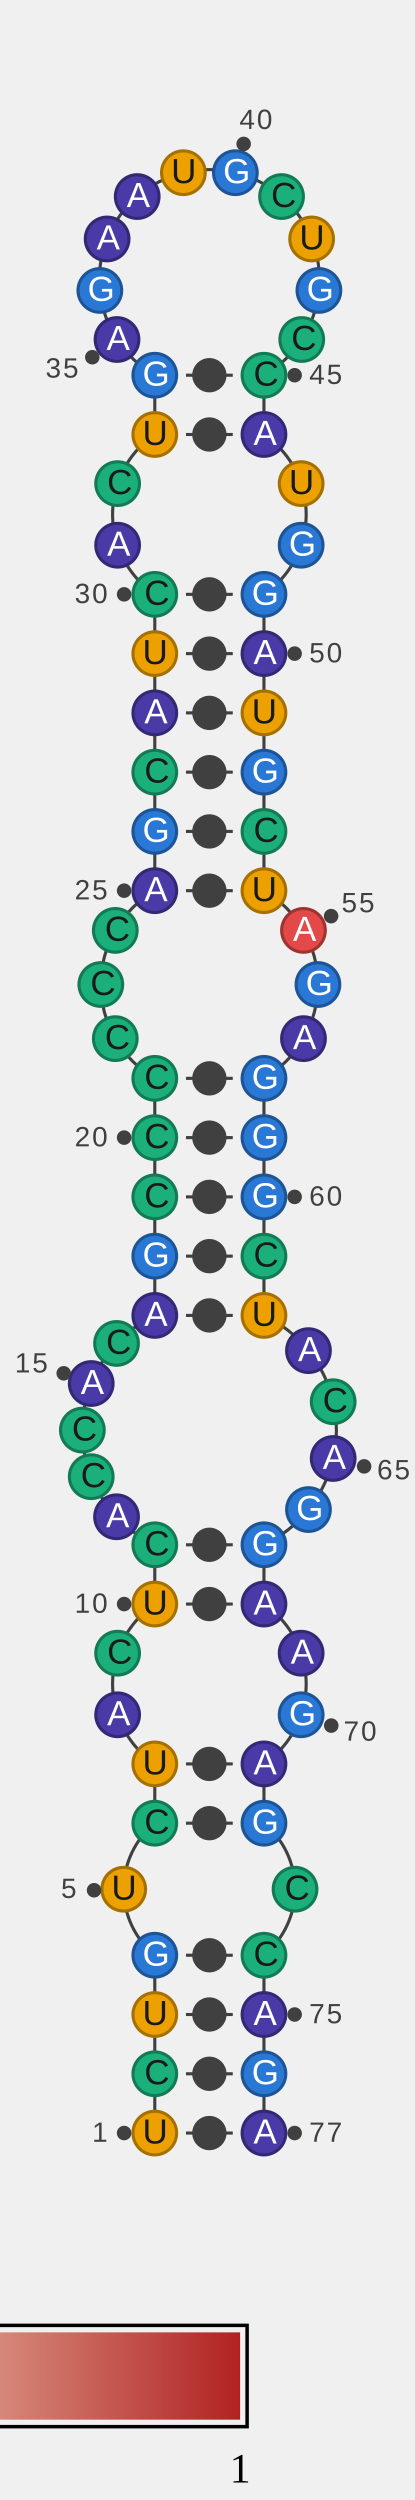
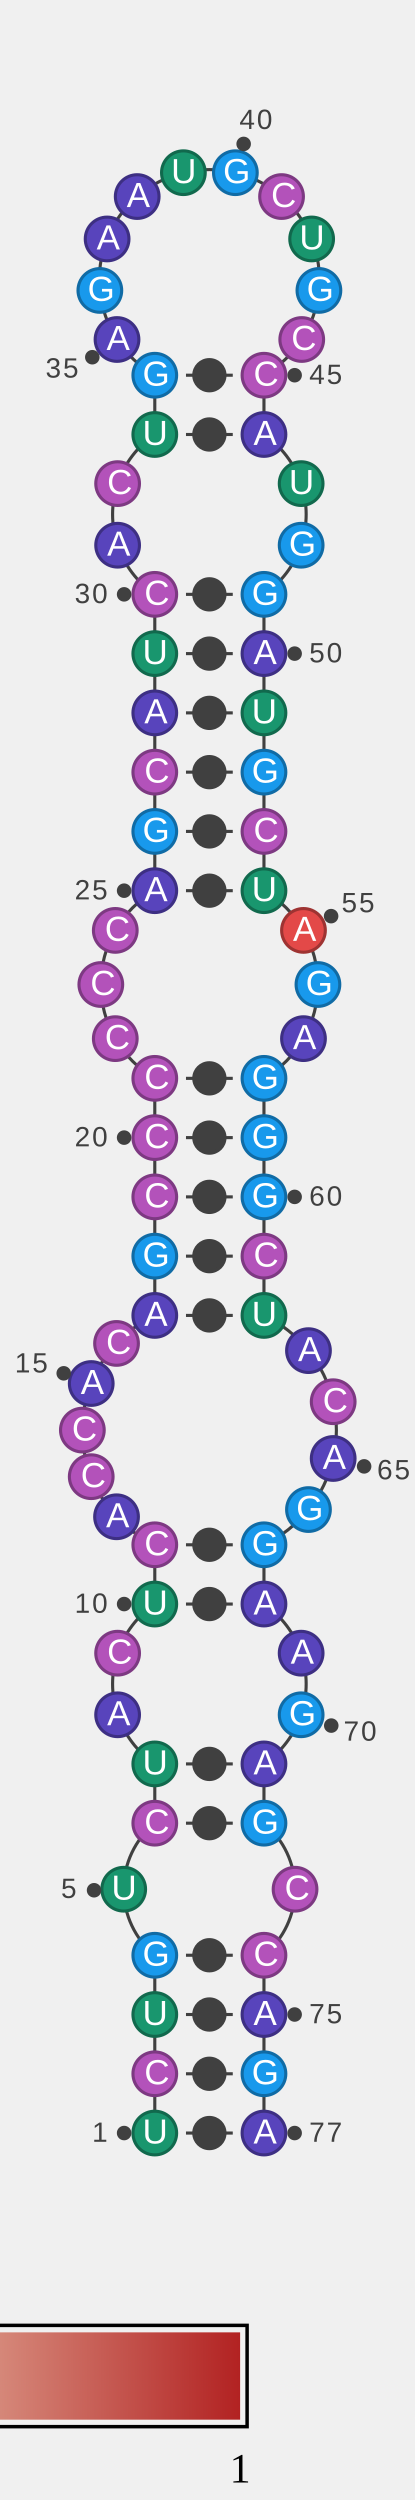
<svg xmlns="http://www.w3.org/2000/svg" width="118.752" height="715.822" viewBox="0 0 118.752 715.822">
  <path d="M 44.321 559.843 A 24.531 24.531 180 0 1 35.42 540.936" stroke="#404040" stroke-width="0.893" fill="none" />
  <path d="M 35.42 540.936 A 24.531 24.531 129.582 0 1 44.321 522.03" stroke="#404040" stroke-width="0.893" fill="none" />
  <path d="M 75.581 522.03 A 24.531 24.531 50.418 0 1 84.482 540.936" stroke="#404040" stroke-width="0.893" fill="none" />
  <path d="M 84.482 540.936 A 24.531 24.531 309.582 0 1 75.581 559.843" stroke="#404040" stroke-width="0.893" fill="none" />
  <g>
-     <circle cx="35.42" cy="540.936" r="6.252" stroke="#a57000" stroke-width="0.893" fill="#eda100" />
-     <text x="31.92" y="543.936" style="fill:#1a1a1a;font-family:Arial;font-size:10;">U</text>
+     <circle cx="35.42" cy="540.936" r="6.252" stroke="#11694d" stroke-width="0.893" fill="#19966e" />
+     <text x="31.92" y="543.936" style="fill:#ffffff;font-family:Arial;font-size:10;">U</text>
  </g>
  <g>
    <text x="17.469" y="543.436" style="fill:#404040;font-family:Arial;font-size:8;">5</text>
  </g>
  <g>
    <circle cx="26.935" cy="541.234" r="2.084" stroke-width="0.0" fill="#404040" />
  </g>
  <g>
-     <circle cx="84.482" cy="540.936" r="6.252" stroke="#127a55" stroke-width="0.893" fill="#1baf7a" />
-     <text x="81.482" y="543.936" style="fill:#1a1a1a;font-family:Arial;font-size:10;">C</text>
+     <circle cx="84.482" cy="540.936" r="6.252" stroke="#7d3982" stroke-width="0.893" fill="#b352ba" />
+     <text x="81.482" y="543.936" style="fill:#ffffff;font-family:Arial;font-size:10;">C</text>
  </g>
  <path d="M 44.321 505.06 A 27.715 27.715 198.556 0 1 33.677 490.993" stroke="#404040" stroke-width="0.893" fill="none" />
  <path d="M 33.677 490.993 A 27.715 27.715 161.444 0 1 33.677 473.354" stroke="#404040" stroke-width="0.893" fill="none" />
  <path d="M 33.677 473.354 A 27.715 27.715 161.444 0 1 44.321 459.287" stroke="#404040" stroke-width="0.893" fill="none" />
  <path d="M 75.581 459.287 A 27.715 27.715 55.669 0 1 86.225 473.354" stroke="#404040" stroke-width="0.893" fill="none" />
  <path d="M 86.225 473.354 A 27.715 27.715 18.556 0 1 86.225 490.993" stroke="#404040" stroke-width="0.893" fill="none" />
  <path d="M 86.225 490.993 A 27.715 27.715 304.331 0 1 75.581 505.06" stroke="#404040" stroke-width="0.893" fill="none" />
  <g>
-     <circle cx="33.677" cy="490.993" r="6.252" stroke="#332874" stroke-width="0.893" fill="#4a3aa7" />
+     <circle cx="33.677" cy="490.993" r="6.252" stroke="#3d2f83" stroke-width="0.893" fill="#5844bc" />
    <text x="30.677" y="493.993" style="fill:#ffffff;font-family:Arial;font-size:10;">A</text>
  </g>
  <g>
-     <circle cx="33.677" cy="473.354" r="6.252" stroke="#127a55" stroke-width="0.893" fill="#1baf7a" />
-     <text x="30.677" y="476.354" style="fill:#1a1a1a;font-family:Arial;font-size:10;">C</text>
-   </g>
-   <g>
-     <circle cx="86.225" cy="473.354" r="6.252" stroke="#332874" stroke-width="0.893" fill="#4a3aa7" />
+     <circle cx="33.677" cy="473.354" r="6.252" stroke="#7d3982" stroke-width="0.893" fill="#b352ba" />
+     <text x="30.677" y="476.354" style="fill:#ffffff;font-family:Arial;font-size:10;">C</text>
+   </g>
+   <g>
+     <circle cx="86.225" cy="473.354" r="6.252" stroke="#3d2f83" stroke-width="0.893" fill="#5844bc" />
    <text x="83.225" y="476.354" style="fill:#ffffff;font-family:Arial;font-size:10;">A</text>
  </g>
  <g>
-     <circle cx="86.225" cy="490.993" r="6.252" stroke="#1d5495" stroke-width="0.893" fill="#2a78d6" />
+     <circle cx="86.225" cy="490.993" r="6.252" stroke="#106ba5" stroke-width="0.893" fill="#1899ec" />
    <text x="82.725" y="493.993" style="fill:#ffffff;font-family:Arial;font-size:10;">G</text>
  </g>
  <g>
    <text x="98.372" y="498.411" style="fill:#404040;font-family:Arial;font-size:8;">7</text>
  </g>
  <g>
    <text x="103.372" y="498.411" style="fill:#404040;font-family:Arial;font-size:8;">0</text>
  </g>
  <g>
    <circle cx="94.849" cy="494.086" r="2.084" stroke-width="0.0" fill="#404040" />
  </g>
  <path d="M 44.321 442.317 A 36.367 36.367 223.03 0 1 33.367 434.297" stroke="#404040" stroke-width="0.893" fill="none" />
  <path d="M 33.367 434.297 A 36.367 36.367 201.515 0 1 26.118 422.818" stroke="#404040" stroke-width="0.893" fill="none" />
  <path d="M 26.118 422.818 A 36.367 36.367 180 0 1 23.584 409.48" stroke="#404040" stroke-width="0.893" fill="none" />
  <path d="M 23.584 409.48 A 36.367 36.367 158.485 0 1 26.118 396.142" stroke="#404040" stroke-width="0.893" fill="none" />
  <path d="M 26.118 396.142 A 36.367 36.367 158.485 0 1 33.367 384.664" stroke="#404040" stroke-width="0.893" fill="none" />
  <path d="M 33.367 384.664 A 36.367 36.367 136.97 0 1 44.321 376.643" stroke="#404040" stroke-width="0.893" fill="none" />
  <path d="M 75.581 376.643 A 36.367 36.367 64.546 0 1 88.322 386.728" stroke="#404040" stroke-width="0.893" fill="none" />
  <path d="M 88.322 386.728 A 36.367 36.367 38.727 0 1 95.399 401.355" stroke="#404040" stroke-width="0.893" fill="none" />
  <path d="M 95.399 401.355 A 36.367 36.367 12.909 0 1 95.399 417.605" stroke="#404040" stroke-width="0.893" fill="none" />
  <path d="M 95.399 417.605 A 36.367 36.367 321.273 0 1 88.322 432.232" stroke="#404040" stroke-width="0.893" fill="none" />
  <path d="M 88.322 432.232 A 36.367 36.367 295.454 0 1 75.581 442.317" stroke="#404040" stroke-width="0.893" fill="none" />
  <g>
-     <circle cx="33.367" cy="434.297" r="6.252" stroke="#332874" stroke-width="0.893" fill="#4a3aa7" />
+     <circle cx="33.367" cy="434.297" r="6.252" stroke="#3d2f83" stroke-width="0.893" fill="#5844bc" />
    <text x="30.367" y="437.297" style="fill:#ffffff;font-family:Arial;font-size:10;">A</text>
  </g>
  <g>
-     <circle cx="26.118" cy="422.818" r="6.252" stroke="#127a55" stroke-width="0.893" fill="#1baf7a" />
-     <text x="23.118" y="425.818" style="fill:#1a1a1a;font-family:Arial;font-size:10;">C</text>
-   </g>
-   <g>
-     <circle cx="23.584" cy="409.48" r="6.252" stroke="#127a55" stroke-width="0.893" fill="#1baf7a" />
-     <text x="20.584" y="412.48" style="fill:#1a1a1a;font-family:Arial;font-size:10;">C</text>
-   </g>
-   <g>
-     <circle cx="26.118" cy="396.142" r="6.252" stroke="#332874" stroke-width="0.893" fill="#4a3aa7" />
+     <circle cx="26.118" cy="422.818" r="6.252" stroke="#7d3982" stroke-width="0.893" fill="#b352ba" />
+     <text x="23.118" y="425.818" style="fill:#ffffff;font-family:Arial;font-size:10;">C</text>
+   </g>
+   <g>
+     <circle cx="23.584" cy="409.48" r="6.252" stroke="#7d3982" stroke-width="0.893" fill="#b352ba" />
+     <text x="20.584" y="412.48" style="fill:#ffffff;font-family:Arial;font-size:10;">C</text>
+   </g>
+   <g>
+     <circle cx="26.118" cy="396.142" r="6.252" stroke="#3d2f83" stroke-width="0.893" fill="#5844bc" />
    <text x="23.118" y="399.142" style="fill:#ffffff;font-family:Arial;font-size:10;">A</text>
  </g>
  <g>
    <text x="9.244" y="392.976" style="fill:#404040;font-family:Arial;font-size:8;">5</text>
  </g>
  <g>
    <text x="4.244" y="392.976" style="fill:#404040;font-family:Arial;font-size:8;">1</text>
  </g>
  <g>
    <circle cx="18.245" cy="393.219" r="2.084" stroke-width="0.0" fill="#404040" />
  </g>
  <g>
-     <circle cx="33.367" cy="384.664" r="6.252" stroke="#127a55" stroke-width="0.893" fill="#1baf7a" />
-     <text x="30.367" y="387.664" style="fill:#1a1a1a;font-family:Arial;font-size:10;">C</text>
-   </g>
-   <g>
-     <circle cx="88.322" cy="386.728" r="6.252" stroke="#332874" stroke-width="0.893" fill="#4a3aa7" />
+     <circle cx="33.367" cy="384.664" r="6.252" stroke="#7d3982" stroke-width="0.893" fill="#b352ba" />
+     <text x="30.367" y="387.664" style="fill:#ffffff;font-family:Arial;font-size:10;">C</text>
+   </g>
+   <g>
+     <circle cx="88.322" cy="386.728" r="6.252" stroke="#3d2f83" stroke-width="0.893" fill="#5844bc" />
    <text x="85.322" y="389.728" style="fill:#ffffff;font-family:Arial;font-size:10;">A</text>
  </g>
  <g>
-     <circle cx="95.399" cy="401.355" r="6.252" stroke="#127a55" stroke-width="0.893" fill="#1baf7a" />
-     <text x="92.399" y="404.355" style="fill:#1a1a1a;font-family:Arial;font-size:10;">C</text>
-   </g>
-   <g>
-     <circle cx="95.399" cy="417.605" r="6.252" stroke="#332874" stroke-width="0.893" fill="#4a3aa7" />
+     <circle cx="95.399" cy="401.355" r="6.252" stroke="#7d3982" stroke-width="0.893" fill="#b352ba" />
+     <text x="92.399" y="404.355" style="fill:#ffffff;font-family:Arial;font-size:10;">C</text>
+   </g>
+   <g>
+     <circle cx="95.399" cy="417.605" r="6.252" stroke="#3d2f83" stroke-width="0.893" fill="#5844bc" />
    <text x="92.399" y="420.605" style="fill:#ffffff;font-family:Arial;font-size:10;">A</text>
  </g>
  <g>
    <text x="107.96" y="423.557" style="fill:#404040;font-family:Arial;font-size:8;">6</text>
  </g>
  <g>
    <text x="112.96" y="423.557" style="fill:#404040;font-family:Arial;font-size:8;">5</text>
  </g>
  <g>
    <circle cx="104.258" cy="419.865" r="2.084" stroke-width="0.0" fill="#404040" />
  </g>
  <g>
-     <circle cx="88.322" cy="432.232" r="6.252" stroke="#1d5495" stroke-width="0.893" fill="#2a78d6" />
+     <circle cx="88.322" cy="432.232" r="6.252" stroke="#106ba5" stroke-width="0.893" fill="#1899ec" />
    <text x="84.822" y="435.232" style="fill:#ffffff;font-family:Arial;font-size:10;">G</text>
  </g>
  <path d="M 44.321 308.763 A 31.083 31.083 209.905 0 1 33.007 297.393" stroke="#404040" stroke-width="0.893" fill="none" />
  <path d="M 33.007 297.393 A 31.083 31.083 180 0 1 28.868 281.896" stroke="#404040" stroke-width="0.893" fill="none" />
  <path d="M 28.868 281.896 A 31.083 31.083 180.0 0 1 33.007 266.399" stroke="#404040" stroke-width="0.893" fill="none" />
  <path d="M 33.007 266.399 A 31.083 31.083 150.095 0 1 44.321 255.029" stroke="#404040" stroke-width="0.893" fill="none" />
  <path d="M 75.581 255.029 A 31.083 31.083 59.81 0 1 86.895 266.399" stroke="#404040" stroke-width="0.893" fill="none" />
  <path d="M 86.895 266.399 A 31.083 31.083 29.905 0 1 91.034 281.896" stroke="#404040" stroke-width="0.893" fill="none" />
  <path d="M 91.034 281.896 A 31.083 31.083 0.0 0 1 86.895 297.393" stroke="#404040" stroke-width="0.893" fill="none" />
  <path d="M 86.895 297.393 A 31.083 31.083 300.19 0 1 75.581 308.763" stroke="#404040" stroke-width="0.893" fill="none" />
  <g>
-     <circle cx="33.007" cy="297.393" r="6.252" stroke="#127a55" stroke-width="0.893" fill="#1baf7a" />
-     <text x="30.007" y="300.393" style="fill:#1a1a1a;font-family:Arial;font-size:10;">C</text>
-   </g>
-   <g>
-     <circle cx="28.868" cy="281.896" r="6.252" stroke="#127a55" stroke-width="0.893" fill="#1baf7a" />
-     <text x="25.868" y="284.896" style="fill:#1a1a1a;font-family:Arial;font-size:10;">C</text>
-   </g>
-   <g>
-     <circle cx="33.007" cy="266.399" r="6.252" stroke="#127a55" stroke-width="0.893" fill="#1baf7a" />
-     <text x="30.007" y="269.399" style="fill:#1a1a1a;font-family:Arial;font-size:10;">C</text>
+     <circle cx="33.007" cy="297.393" r="6.252" stroke="#7d3982" stroke-width="0.893" fill="#b352ba" />
+     <text x="30.007" y="300.393" style="fill:#ffffff;font-family:Arial;font-size:10;">C</text>
+   </g>
+   <g>
+     <circle cx="28.868" cy="281.896" r="6.252" stroke="#7d3982" stroke-width="0.893" fill="#b352ba" />
+     <text x="25.868" y="284.896" style="fill:#ffffff;font-family:Arial;font-size:10;">C</text>
+   </g>
+   <g>
+     <circle cx="33.007" cy="266.399" r="6.252" stroke="#7d3982" stroke-width="0.893" fill="#b352ba" />
+     <text x="30.007" y="269.399" style="fill:#ffffff;font-family:Arial;font-size:10;">C</text>
  </g>
  <g>
    <circle cx="86.895" cy="266.399" r="6.252" stroke="#9e3332" stroke-width="0.893" fill="#e34948" />
    <text x="83.895" y="269.399" style="fill:#ffffff;font-family:Arial;font-size:10;">A</text>
  </g>
  <g>
    <text x="97.789" y="261.196" style="fill:#404040;font-family:Arial;font-size:8;">5</text>
  </g>
  <g>
    <text x="102.789" y="261.196" style="fill:#404040;font-family:Arial;font-size:8;">5</text>
  </g>
  <g>
    <circle cx="94.806" cy="262.318" r="2.084" stroke-width="0.0" fill="#404040" />
  </g>
  <g>
-     <circle cx="91.034" cy="281.896" r="6.252" stroke="#1d5495" stroke-width="0.893" fill="#2a78d6" />
+     <circle cx="91.034" cy="281.896" r="6.252" stroke="#106ba5" stroke-width="0.893" fill="#1899ec" />
    <text x="87.534" y="284.896" style="fill:#ffffff;font-family:Arial;font-size:10;">G</text>
  </g>
  <g>
-     <circle cx="86.895" cy="297.393" r="6.252" stroke="#332874" stroke-width="0.893" fill="#4a3aa7" />
+     <circle cx="86.895" cy="297.393" r="6.252" stroke="#3d2f83" stroke-width="0.893" fill="#5844bc" />
    <text x="83.895" y="300.393" style="fill:#ffffff;font-family:Arial;font-size:10;">A</text>
  </g>
  <path d="M 44.321 170.179 A 27.715 27.715 198.556 0 1 33.677 156.112" stroke="#404040" stroke-width="0.893" fill="none" />
  <path d="M 33.677 156.112 A 27.715 27.715 161.444 0 1 33.677 138.472" stroke="#404040" stroke-width="0.893" fill="none" />
  <path d="M 33.677 138.472 A 27.715 27.715 161.444 0 1 44.321 124.406" stroke="#404040" stroke-width="0.893" fill="none" />
  <path d="M 75.581 124.406 A 27.715 27.715 55.669 0 1 86.225 138.472" stroke="#404040" stroke-width="0.893" fill="none" />
  <path d="M 86.225 138.472 A 27.715 27.715 18.556 0 1 86.225 156.112" stroke="#404040" stroke-width="0.893" fill="none" />
  <path d="M 86.225 156.112 A 27.715 27.715 304.331 0 1 75.581 170.179" stroke="#404040" stroke-width="0.893" fill="none" />
  <g>
-     <circle cx="33.677" cy="156.112" r="6.252" stroke="#332874" stroke-width="0.893" fill="#4a3aa7" />
+     <circle cx="33.677" cy="156.112" r="6.252" stroke="#3d2f83" stroke-width="0.893" fill="#5844bc" />
    <text x="30.677" y="159.112" style="fill:#ffffff;font-family:Arial;font-size:10;">A</text>
  </g>
  <g>
-     <circle cx="33.677" cy="138.472" r="6.252" stroke="#127a55" stroke-width="0.893" fill="#1baf7a" />
-     <text x="30.677" y="141.472" style="fill:#1a1a1a;font-family:Arial;font-size:10;">C</text>
-   </g>
-   <g>
-     <circle cx="86.225" cy="138.472" r="6.252" stroke="#a57000" stroke-width="0.893" fill="#eda100" />
-     <text x="82.725" y="141.472" style="fill:#1a1a1a;font-family:Arial;font-size:10;">U</text>
-   </g>
-   <g>
-     <circle cx="86.225" cy="156.112" r="6.252" stroke="#1d5495" stroke-width="0.893" fill="#2a78d6" />
+     <circle cx="33.677" cy="138.472" r="6.252" stroke="#7d3982" stroke-width="0.893" fill="#b352ba" />
+     <text x="30.677" y="141.472" style="fill:#ffffff;font-family:Arial;font-size:10;">C</text>
+   </g>
+   <g>
+     <circle cx="86.225" cy="138.472" r="6.252" stroke="#11694d" stroke-width="0.893" fill="#19966e" />
+     <text x="82.725" y="141.472" style="fill:#ffffff;font-family:Arial;font-size:10;">U</text>
+   </g>
+   <g>
+     <circle cx="86.225" cy="156.112" r="6.252" stroke="#106ba5" stroke-width="0.893" fill="#1899ec" />
    <text x="82.725" y="159.112" style="fill:#ffffff;font-family:Arial;font-size:10;">G</text>
  </g>
  <path d="M 44.321 107.436 A 31.514 31.514 212.944 0 1 33.505 97.209" stroke="#404040" stroke-width="0.893" fill="none" />
  <path d="M 33.505 97.209 A 31.514 31.514 185.623 0 1 28.589 83.159" stroke="#404040" stroke-width="0.893" fill="none" />
  <path d="M 28.589 83.159 A 31.514 31.514 158.302 0 1 30.67 68.42" stroke="#404040" stroke-width="0.893" fill="none" />
  <path d="M 30.67 68.42 A 31.514 31.514 158.302 0 1 39.284 56.281" stroke="#404040" stroke-width="0.893" fill="none" />
  <path d="M 39.284 56.281 A 31.514 31.514 130.981 0 1 52.509 49.449" stroke="#404040" stroke-width="0.893" fill="none" />
  <path d="M 52.509 49.449 A 31.514 31.514 103.66 0 1 67.394 49.449" stroke="#404040" stroke-width="0.893" fill="none" />
  <path d="M 67.394 49.449 A 31.514 31.514 76.34 0 1 80.618 56.281" stroke="#404040" stroke-width="0.893" fill="none" />
  <path d="M 80.618 56.281 A 31.514 31.514 49.019 0 1 89.232 68.42" stroke="#404040" stroke-width="0.893" fill="none" />
  <path d="M 89.232 68.42 A 31.514 31.514 21.698 0 1 91.313 83.159" stroke="#404040" stroke-width="0.893" fill="none" />
  <path d="M 91.313 83.159 A 31.514 31.514 327.056 0 1 86.397 97.209" stroke="#404040" stroke-width="0.893" fill="none" />
  <path d="M 86.397 97.209 A 31.514 31.514 299.735 0 1 75.581 107.436" stroke="#404040" stroke-width="0.893" fill="none" />
  <g>
-     <circle cx="33.505" cy="97.209" r="6.252" stroke="#332874" stroke-width="0.893" fill="#4a3aa7" />
+     <circle cx="33.505" cy="97.209" r="6.252" stroke="#3d2f83" stroke-width="0.893" fill="#5844bc" />
    <text x="30.505" y="100.209" style="fill:#ffffff;font-family:Arial;font-size:10;">A</text>
  </g>
  <g>
    <text x="18.038" y="108.112" style="fill:#404040;font-family:Arial;font-size:8;">5</text>
  </g>
  <g>
    <text x="13.038" y="108.112" style="fill:#404040;font-family:Arial;font-size:8;">3</text>
  </g>
  <g>
    <circle cx="26.432" cy="102.283" r="2.084" stroke-width="0.0" fill="#404040" />
  </g>
  <g>
-     <circle cx="28.589" cy="83.159" r="6.252" stroke="#1d5495" stroke-width="0.893" fill="#2a78d6" />
+     <circle cx="28.589" cy="83.159" r="6.252" stroke="#106ba5" stroke-width="0.893" fill="#1899ec" />
    <text x="25.089" y="86.159" style="fill:#ffffff;font-family:Arial;font-size:10;">G</text>
  </g>
  <g>
-     <circle cx="30.67" cy="68.42" r="6.252" stroke="#332874" stroke-width="0.893" fill="#4a3aa7" />
+     <circle cx="30.67" cy="68.42" r="6.252" stroke="#3d2f83" stroke-width="0.893" fill="#5844bc" />
    <text x="27.67" y="71.42" style="fill:#ffffff;font-family:Arial;font-size:10;">A</text>
  </g>
  <g>
-     <circle cx="39.284" cy="56.281" r="6.252" stroke="#332874" stroke-width="0.893" fill="#4a3aa7" />
+     <circle cx="39.284" cy="56.281" r="6.252" stroke="#3d2f83" stroke-width="0.893" fill="#5844bc" />
    <text x="36.284" y="59.281" style="fill:#ffffff;font-family:Arial;font-size:10;">A</text>
  </g>
  <g>
-     <circle cx="52.509" cy="49.449" r="6.252" stroke="#a57000" stroke-width="0.893" fill="#eda100" />
-     <text x="49.009" y="52.449" style="fill:#1a1a1a;font-family:Arial;font-size:10;">U</text>
-   </g>
-   <g>
-     <circle cx="67.394" cy="49.449" r="6.252" stroke="#1d5495" stroke-width="0.893" fill="#2a78d6" />
+     <circle cx="52.509" cy="49.449" r="6.252" stroke="#11694d" stroke-width="0.893" fill="#19966e" />
+     <text x="49.009" y="52.449" style="fill:#ffffff;font-family:Arial;font-size:10;">U</text>
+   </g>
+   <g>
+     <circle cx="67.394" cy="49.449" r="6.252" stroke="#106ba5" stroke-width="0.893" fill="#1899ec" />
    <text x="63.894" y="52.449" style="fill:#ffffff;font-family:Arial;font-size:10;">G</text>
  </g>
  <g>
    <text x="68.543" y="36.935" style="fill:#404040;font-family:Arial;font-size:8;">4</text>
  </g>
  <g>
    <text x="73.543" y="36.935" style="fill:#404040;font-family:Arial;font-size:8;">0</text>
  </g>
  <g>
    <circle cx="69.765" cy="41.213" r="2.084" stroke-width="0.0" fill="#404040" />
  </g>
  <g>
-     <circle cx="80.618" cy="56.281" r="6.252" stroke="#127a55" stroke-width="0.893" fill="#1baf7a" />
-     <text x="77.618" y="59.281" style="fill:#1a1a1a;font-family:Arial;font-size:10;">C</text>
-   </g>
-   <g>
-     <circle cx="89.232" cy="68.42" r="6.252" stroke="#a57000" stroke-width="0.893" fill="#eda100" />
-     <text x="85.732" y="71.42" style="fill:#1a1a1a;font-family:Arial;font-size:10;">U</text>
-   </g>
-   <g>
-     <circle cx="91.313" cy="83.159" r="6.252" stroke="#1d5495" stroke-width="0.893" fill="#2a78d6" />
+     <circle cx="80.618" cy="56.281" r="6.252" stroke="#7d3982" stroke-width="0.893" fill="#b352ba" />
+     <text x="77.618" y="59.281" style="fill:#ffffff;font-family:Arial;font-size:10;">C</text>
+   </g>
+   <g>
+     <circle cx="89.232" cy="68.42" r="6.252" stroke="#11694d" stroke-width="0.893" fill="#19966e" />
+     <text x="85.732" y="71.42" style="fill:#ffffff;font-family:Arial;font-size:10;">U</text>
+   </g>
+   <g>
+     <circle cx="91.313" cy="83.159" r="6.252" stroke="#106ba5" stroke-width="0.893" fill="#1899ec" />
    <text x="87.813" y="86.159" style="fill:#ffffff;font-family:Arial;font-size:10;">G</text>
  </g>
  <g>
-     <circle cx="86.397" cy="97.209" r="6.252" stroke="#127a55" stroke-width="0.893" fill="#1baf7a" />
-     <text x="83.397" y="100.209" style="fill:#1a1a1a;font-family:Arial;font-size:10;">C</text>
+     <circle cx="86.397" cy="97.209" r="6.252" stroke="#7d3982" stroke-width="0.893" fill="#b352ba" />
+     <text x="83.397" y="100.209" style="fill:#ffffff;font-family:Arial;font-size:10;">C</text>
  </g>
  <line x1="44.321" y1="604.501" x2="44.321" y2="600.035" stroke="#404040" stroke-width="0.893" />
  <line x1="44.321" y1="587.531" x2="44.321" y2="583.065" stroke="#404040" stroke-width="0.893" />
  <line x1="44.321" y1="570.561" x2="44.321" y2="566.095" stroke="#404040" stroke-width="0.893" />
  <line x1="75.581" y1="566.095" x2="75.581" y2="570.561" stroke="#404040" stroke-width="0.893" />
  <line x1="75.581" y1="583.065" x2="75.581" y2="587.531" stroke="#404040" stroke-width="0.893" />
  <line x1="75.581" y1="600.035" x2="75.581" y2="604.501" stroke="#404040" stroke-width="0.893" />
  <line x1="53.252" y1="610.753" x2="55.485" y2="610.753" stroke="#404040" stroke-width="0.893" />
  <circle cx="59.951" cy="610.753" r="4.466" stroke="#404040" stroke-width="0.893" fill="#404040" />
  <line x1="64.417" y1="610.753" x2="66.65" y2="610.753" stroke="#404040" stroke-width="0.893" />
  <g>
-     <circle cx="44.321" cy="610.753" r="6.252" stroke="#a57000" stroke-width="0.893" fill="#eda100" />
-     <text x="40.821" y="613.753" style="fill:#1a1a1a;font-family:Arial;font-size:10;">U</text>
+     <circle cx="44.321" cy="610.753" r="6.252" stroke="#11694d" stroke-width="0.893" fill="#19966e" />
+     <text x="40.821" y="613.753" style="fill:#ffffff;font-family:Arial;font-size:10;">U</text>
  </g>
  <g>
    <text x="26.37" y="613.253" style="fill:#404040;font-family:Arial;font-size:8;">1</text>
  </g>
  <g>
    <circle cx="35.538" cy="610.753" r="2.084" stroke-width="0.0" fill="#404040" />
  </g>
  <g>
-     <circle cx="75.581" cy="610.753" r="6.252" stroke="#332874" stroke-width="0.893" fill="#4a3aa7" />
+     <circle cx="75.581" cy="610.753" r="6.252" stroke="#3d2f83" stroke-width="0.893" fill="#5844bc" />
    <text x="72.581" y="613.753" style="fill:#ffffff;font-family:Arial;font-size:10;">A</text>
  </g>
  <g>
    <text x="88.532" y="613.253" style="fill:#404040;font-family:Arial;font-size:8;">7</text>
  </g>
  <g>
    <text x="93.532" y="613.253" style="fill:#404040;font-family:Arial;font-size:8;">7</text>
  </g>
  <g>
    <circle cx="84.364" cy="610.753" r="2.084" stroke-width="0.0" fill="#404040" />
  </g>
  <line x1="53.252" y1="593.783" x2="55.485" y2="593.783" stroke="#404040" stroke-width="0.893" />
  <circle cx="59.951" cy="593.783" r="4.466" stroke="#404040" stroke-width="0.893" fill="#404040" />
  <line x1="64.417" y1="593.783" x2="66.65" y2="593.783" stroke="#404040" stroke-width="0.893" />
  <g>
-     <circle cx="44.321" cy="593.783" r="6.252" stroke="#127a55" stroke-width="0.893" fill="#1baf7a" />
-     <text x="41.321" y="596.783" style="fill:#1a1a1a;font-family:Arial;font-size:10;">C</text>
-   </g>
-   <g>
-     <circle cx="75.581" cy="593.783" r="6.252" stroke="#1d5495" stroke-width="0.893" fill="#2a78d6" />
+     <circle cx="44.321" cy="593.783" r="6.252" stroke="#7d3982" stroke-width="0.893" fill="#b352ba" />
+     <text x="41.321" y="596.783" style="fill:#ffffff;font-family:Arial;font-size:10;">C</text>
+   </g>
+   <g>
+     <circle cx="75.581" cy="593.783" r="6.252" stroke="#106ba5" stroke-width="0.893" fill="#1899ec" />
    <text x="72.081" y="596.783" style="fill:#ffffff;font-family:Arial;font-size:10;">G</text>
  </g>
  <line x1="53.252" y1="576.813" x2="55.485" y2="576.813" stroke="#404040" stroke-width="0.893" />
  <circle cx="59.951" cy="576.813" r="4.466" stroke="#404040" stroke-width="0.893" fill="#404040" />
  <line x1="64.417" y1="576.813" x2="66.65" y2="576.813" stroke="#404040" stroke-width="0.893" />
  <g>
-     <circle cx="44.321" cy="576.813" r="6.252" stroke="#a57000" stroke-width="0.893" fill="#eda100" />
-     <text x="40.821" y="579.813" style="fill:#1a1a1a;font-family:Arial;font-size:10;">U</text>
-   </g>
-   <g>
-     <circle cx="75.581" cy="576.813" r="6.252" stroke="#332874" stroke-width="0.893" fill="#4a3aa7" />
+     <circle cx="44.321" cy="576.813" r="6.252" stroke="#11694d" stroke-width="0.893" fill="#19966e" />
+     <text x="40.821" y="579.813" style="fill:#ffffff;font-family:Arial;font-size:10;">U</text>
+   </g>
+   <g>
+     <circle cx="75.581" cy="576.813" r="6.252" stroke="#3d2f83" stroke-width="0.893" fill="#5844bc" />
    <text x="72.581" y="579.813" style="fill:#ffffff;font-family:Arial;font-size:10;">A</text>
  </g>
  <g>
    <text x="88.532" y="579.313" style="fill:#404040;font-family:Arial;font-size:8;">7</text>
  </g>
  <g>
    <text x="93.532" y="579.313" style="fill:#404040;font-family:Arial;font-size:8;">5</text>
  </g>
  <g>
    <circle cx="84.364" cy="576.813" r="2.084" stroke-width="0.0" fill="#404040" />
  </g>
  <line x1="53.252" y1="559.843" x2="55.485" y2="559.843" stroke="#404040" stroke-width="0.893" />
  <circle cx="59.951" cy="559.843" r="4.466" stroke="#404040" stroke-width="0.893" fill="#404040" />
  <line x1="64.417" y1="559.843" x2="66.65" y2="559.843" stroke="#404040" stroke-width="0.893" />
  <g>
-     <circle cx="44.321" cy="559.843" r="6.252" stroke="#1d5495" stroke-width="0.893" fill="#2a78d6" />
+     <circle cx="44.321" cy="559.843" r="6.252" stroke="#106ba5" stroke-width="0.893" fill="#1899ec" />
    <text x="40.821" y="562.843" style="fill:#ffffff;font-family:Arial;font-size:10;">G</text>
  </g>
  <g>
-     <circle cx="75.581" cy="559.843" r="6.252" stroke="#127a55" stroke-width="0.893" fill="#1baf7a" />
-     <text x="72.581" y="562.843" style="fill:#1a1a1a;font-family:Arial;font-size:10;">C</text>
+     <circle cx="75.581" cy="559.843" r="6.252" stroke="#7d3982" stroke-width="0.893" fill="#b352ba" />
+     <text x="72.581" y="562.843" style="fill:#ffffff;font-family:Arial;font-size:10;">C</text>
  </g>
  <line x1="44.321" y1="515.778" x2="44.321" y2="511.312" stroke="#404040" stroke-width="0.893" />
  <line x1="75.581" y1="511.312" x2="75.581" y2="515.778" stroke="#404040" stroke-width="0.893" />
  <line x1="53.252" y1="522.03" x2="55.485" y2="522.03" stroke="#404040" stroke-width="0.893" />
  <circle cx="59.951" cy="522.03" r="4.466" stroke="#404040" stroke-width="0.893" fill="#404040" />
  <line x1="64.417" y1="522.03" x2="66.65" y2="522.03" stroke="#404040" stroke-width="0.893" />
  <g>
-     <circle cx="44.321" cy="522.03" r="6.252" stroke="#127a55" stroke-width="0.893" fill="#1baf7a" />
-     <text x="41.321" y="525.03" style="fill:#1a1a1a;font-family:Arial;font-size:10;">C</text>
-   </g>
-   <g>
-     <circle cx="75.581" cy="522.03" r="6.252" stroke="#1d5495" stroke-width="0.893" fill="#2a78d6" />
+     <circle cx="44.321" cy="522.03" r="6.252" stroke="#7d3982" stroke-width="0.893" fill="#b352ba" />
+     <text x="41.321" y="525.03" style="fill:#ffffff;font-family:Arial;font-size:10;">C</text>
+   </g>
+   <g>
+     <circle cx="75.581" cy="522.03" r="6.252" stroke="#106ba5" stroke-width="0.893" fill="#1899ec" />
    <text x="72.081" y="525.03" style="fill:#ffffff;font-family:Arial;font-size:10;">G</text>
  </g>
  <line x1="53.252" y1="505.06" x2="55.485" y2="505.06" stroke="#404040" stroke-width="0.893" />
  <circle cx="59.951" cy="505.06" r="4.466" stroke="#404040" stroke-width="0.893" fill="#404040" />
  <line x1="64.417" y1="505.06" x2="66.65" y2="505.06" stroke="#404040" stroke-width="0.893" />
  <g>
-     <circle cx="44.321" cy="505.06" r="6.252" stroke="#a57000" stroke-width="0.893" fill="#eda100" />
-     <text x="40.821" y="508.06" style="fill:#1a1a1a;font-family:Arial;font-size:10;">U</text>
-   </g>
-   <g>
-     <circle cx="75.581" cy="505.06" r="6.252" stroke="#332874" stroke-width="0.893" fill="#4a3aa7" />
+     <circle cx="44.321" cy="505.06" r="6.252" stroke="#11694d" stroke-width="0.893" fill="#19966e" />
+     <text x="40.821" y="508.06" style="fill:#ffffff;font-family:Arial;font-size:10;">U</text>
+   </g>
+   <g>
+     <circle cx="75.581" cy="505.06" r="6.252" stroke="#3d2f83" stroke-width="0.893" fill="#5844bc" />
    <text x="72.581" y="508.06" style="fill:#ffffff;font-family:Arial;font-size:10;">A</text>
  </g>
  <line x1="44.321" y1="453.035" x2="44.321" y2="448.569" stroke="#404040" stroke-width="0.893" />
  <line x1="75.581" y1="448.569" x2="75.581" y2="453.035" stroke="#404040" stroke-width="0.893" />
  <line x1="53.252" y1="459.287" x2="55.485" y2="459.287" stroke="#404040" stroke-width="0.893" />
  <circle cx="59.951" cy="459.287" r="4.466" stroke="#404040" stroke-width="0.893" fill="#404040" />
  <line x1="64.417" y1="459.287" x2="66.65" y2="459.287" stroke="#404040" stroke-width="0.893" />
  <g>
-     <circle cx="44.321" cy="459.287" r="6.252" stroke="#a57000" stroke-width="0.893" fill="#eda100" />
-     <text x="40.821" y="462.287" style="fill:#1a1a1a;font-family:Arial;font-size:10;">U</text>
+     <circle cx="44.321" cy="459.287" r="6.252" stroke="#11694d" stroke-width="0.893" fill="#19966e" />
+     <text x="40.821" y="462.287" style="fill:#ffffff;font-family:Arial;font-size:10;">U</text>
  </g>
  <g>
    <text x="26.37" y="461.787" style="fill:#404040;font-family:Arial;font-size:8;">0</text>
  </g>
  <g>
    <text x="21.37" y="461.787" style="fill:#404040;font-family:Arial;font-size:8;">1</text>
  </g>
  <g>
    <circle cx="35.538" cy="459.287" r="2.084" stroke-width="0.0" fill="#404040" />
  </g>
  <g>
-     <circle cx="75.581" cy="459.287" r="6.252" stroke="#332874" stroke-width="0.893" fill="#4a3aa7" />
+     <circle cx="75.581" cy="459.287" r="6.252" stroke="#3d2f83" stroke-width="0.893" fill="#5844bc" />
    <text x="72.581" y="462.287" style="fill:#ffffff;font-family:Arial;font-size:10;">A</text>
  </g>
  <line x1="53.252" y1="442.317" x2="55.485" y2="442.317" stroke="#404040" stroke-width="0.893" />
  <circle cx="59.951" cy="442.317" r="4.466" stroke="#404040" stroke-width="0.893" fill="#404040" />
  <line x1="64.417" y1="442.317" x2="66.65" y2="442.317" stroke="#404040" stroke-width="0.893" />
  <g>
-     <circle cx="44.321" cy="442.317" r="6.252" stroke="#127a55" stroke-width="0.893" fill="#1baf7a" />
-     <text x="41.321" y="445.317" style="fill:#1a1a1a;font-family:Arial;font-size:10;">C</text>
-   </g>
-   <g>
-     <circle cx="75.581" cy="442.317" r="6.252" stroke="#1d5495" stroke-width="0.893" fill="#2a78d6" />
+     <circle cx="44.321" cy="442.317" r="6.252" stroke="#7d3982" stroke-width="0.893" fill="#b352ba" />
+     <text x="41.321" y="445.317" style="fill:#ffffff;font-family:Arial;font-size:10;">C</text>
+   </g>
+   <g>
+     <circle cx="75.581" cy="442.317" r="6.252" stroke="#106ba5" stroke-width="0.893" fill="#1899ec" />
    <text x="72.081" y="445.317" style="fill:#ffffff;font-family:Arial;font-size:10;">G</text>
  </g>
  <line x1="44.321" y1="370.391" x2="44.321" y2="365.925" stroke="#404040" stroke-width="0.893" />
  <line x1="44.321" y1="353.421" x2="44.321" y2="348.955" stroke="#404040" stroke-width="0.893" />
  <line x1="44.321" y1="336.451" x2="44.321" y2="331.985" stroke="#404040" stroke-width="0.893" />
  <line x1="44.321" y1="319.481" x2="44.321" y2="315.015" stroke="#404040" stroke-width="0.893" />
  <line x1="75.581" y1="315.015" x2="75.581" y2="319.481" stroke="#404040" stroke-width="0.893" />
  <line x1="75.581" y1="331.985" x2="75.581" y2="336.451" stroke="#404040" stroke-width="0.893" />
  <line x1="75.581" y1="348.955" x2="75.581" y2="353.421" stroke="#404040" stroke-width="0.893" />
  <line x1="75.581" y1="365.925" x2="75.581" y2="370.391" stroke="#404040" stroke-width="0.893" />
  <line x1="53.252" y1="376.643" x2="55.485" y2="376.643" stroke="#404040" stroke-width="0.893" />
  <circle cx="59.951" cy="376.643" r="4.466" stroke="#404040" stroke-width="0.893" fill="#404040" />
  <line x1="64.417" y1="376.643" x2="66.65" y2="376.643" stroke="#404040" stroke-width="0.893" />
  <g>
-     <circle cx="44.321" cy="376.643" r="6.252" stroke="#332874" stroke-width="0.893" fill="#4a3aa7" />
+     <circle cx="44.321" cy="376.643" r="6.252" stroke="#3d2f83" stroke-width="0.893" fill="#5844bc" />
    <text x="41.321" y="379.643" style="fill:#ffffff;font-family:Arial;font-size:10;">A</text>
  </g>
  <g>
-     <circle cx="75.581" cy="376.643" r="6.252" stroke="#a57000" stroke-width="0.893" fill="#eda100" />
-     <text x="72.081" y="379.643" style="fill:#1a1a1a;font-family:Arial;font-size:10;">U</text>
+     <circle cx="75.581" cy="376.643" r="6.252" stroke="#11694d" stroke-width="0.893" fill="#19966e" />
+     <text x="72.081" y="379.643" style="fill:#ffffff;font-family:Arial;font-size:10;">U</text>
  </g>
  <line x1="53.252" y1="359.673" x2="55.485" y2="359.673" stroke="#404040" stroke-width="0.893" />
  <circle cx="59.951" cy="359.673" r="4.466" stroke="#404040" stroke-width="0.893" fill="#404040" />
  <line x1="64.417" y1="359.673" x2="66.65" y2="359.673" stroke="#404040" stroke-width="0.893" />
  <g>
-     <circle cx="44.321" cy="359.673" r="6.252" stroke="#1d5495" stroke-width="0.893" fill="#2a78d6" />
+     <circle cx="44.321" cy="359.673" r="6.252" stroke="#106ba5" stroke-width="0.893" fill="#1899ec" />
    <text x="40.821" y="362.673" style="fill:#ffffff;font-family:Arial;font-size:10;">G</text>
  </g>
  <g>
-     <circle cx="75.581" cy="359.673" r="6.252" stroke="#127a55" stroke-width="0.893" fill="#1baf7a" />
-     <text x="72.581" y="362.673" style="fill:#1a1a1a;font-family:Arial;font-size:10;">C</text>
+     <circle cx="75.581" cy="359.673" r="6.252" stroke="#7d3982" stroke-width="0.893" fill="#b352ba" />
+     <text x="72.581" y="362.673" style="fill:#ffffff;font-family:Arial;font-size:10;">C</text>
  </g>
  <line x1="53.252" y1="342.703" x2="55.485" y2="342.703" stroke="#404040" stroke-width="0.893" />
  <circle cx="59.951" cy="342.703" r="4.466" stroke="#404040" stroke-width="0.893" fill="#404040" />
  <line x1="64.417" y1="342.703" x2="66.65" y2="342.703" stroke="#404040" stroke-width="0.893" />
  <g>
-     <circle cx="44.321" cy="342.703" r="6.252" stroke="#127a55" stroke-width="0.893" fill="#1baf7a" />
-     <text x="41.321" y="345.703" style="fill:#1a1a1a;font-family:Arial;font-size:10;">C</text>
-   </g>
-   <g>
-     <circle cx="75.581" cy="342.703" r="6.252" stroke="#1d5495" stroke-width="0.893" fill="#2a78d6" />
+     <circle cx="44.321" cy="342.703" r="6.252" stroke="#7d3982" stroke-width="0.893" fill="#b352ba" />
+     <text x="41.321" y="345.703" style="fill:#ffffff;font-family:Arial;font-size:10;">C</text>
+   </g>
+   <g>
+     <circle cx="75.581" cy="342.703" r="6.252" stroke="#106ba5" stroke-width="0.893" fill="#1899ec" />
    <text x="72.081" y="345.703" style="fill:#ffffff;font-family:Arial;font-size:10;">G</text>
  </g>
  <g>
    <text x="88.532" y="345.203" style="fill:#404040;font-family:Arial;font-size:8;">6</text>
  </g>
  <g>
    <text x="93.532" y="345.203" style="fill:#404040;font-family:Arial;font-size:8;">0</text>
  </g>
  <g>
    <circle cx="84.364" cy="342.703" r="2.084" stroke-width="0.0" fill="#404040" />
  </g>
  <line x1="53.252" y1="325.733" x2="55.485" y2="325.733" stroke="#404040" stroke-width="0.893" />
  <circle cx="59.951" cy="325.733" r="4.466" stroke="#404040" stroke-width="0.893" fill="#404040" />
  <line x1="64.417" y1="325.733" x2="66.65" y2="325.733" stroke="#404040" stroke-width="0.893" />
  <g>
-     <circle cx="44.321" cy="325.733" r="6.252" stroke="#127a55" stroke-width="0.893" fill="#1baf7a" />
-     <text x="41.321" y="328.733" style="fill:#1a1a1a;font-family:Arial;font-size:10;">C</text>
+     <circle cx="44.321" cy="325.733" r="6.252" stroke="#7d3982" stroke-width="0.893" fill="#b352ba" />
+     <text x="41.321" y="328.733" style="fill:#ffffff;font-family:Arial;font-size:10;">C</text>
  </g>
  <g>
    <text x="26.37" y="328.233" style="fill:#404040;font-family:Arial;font-size:8;">0</text>
  </g>
  <g>
    <text x="21.37" y="328.233" style="fill:#404040;font-family:Arial;font-size:8;">2</text>
  </g>
  <g>
    <circle cx="35.538" cy="325.733" r="2.084" stroke-width="0.0" fill="#404040" />
  </g>
  <g>
-     <circle cx="75.581" cy="325.733" r="6.252" stroke="#1d5495" stroke-width="0.893" fill="#2a78d6" />
+     <circle cx="75.581" cy="325.733" r="6.252" stroke="#106ba5" stroke-width="0.893" fill="#1899ec" />
    <text x="72.081" y="328.733" style="fill:#ffffff;font-family:Arial;font-size:10;">G</text>
  </g>
  <line x1="53.252" y1="308.763" x2="55.485" y2="308.763" stroke="#404040" stroke-width="0.893" />
  <circle cx="59.951" cy="308.763" r="4.466" stroke="#404040" stroke-width="0.893" fill="#404040" />
  <line x1="64.417" y1="308.763" x2="66.65" y2="308.763" stroke="#404040" stroke-width="0.893" />
  <g>
-     <circle cx="44.321" cy="308.763" r="6.252" stroke="#127a55" stroke-width="0.893" fill="#1baf7a" />
-     <text x="41.321" y="311.763" style="fill:#1a1a1a;font-family:Arial;font-size:10;">C</text>
-   </g>
-   <g>
-     <circle cx="75.581" cy="308.763" r="6.252" stroke="#1d5495" stroke-width="0.893" fill="#2a78d6" />
+     <circle cx="44.321" cy="308.763" r="6.252" stroke="#7d3982" stroke-width="0.893" fill="#b352ba" />
+     <text x="41.321" y="311.763" style="fill:#ffffff;font-family:Arial;font-size:10;">C</text>
+   </g>
+   <g>
+     <circle cx="75.581" cy="308.763" r="6.252" stroke="#106ba5" stroke-width="0.893" fill="#1899ec" />
    <text x="72.081" y="311.763" style="fill:#ffffff;font-family:Arial;font-size:10;">G</text>
  </g>
  <line x1="44.321" y1="248.777" x2="44.321" y2="244.311" stroke="#404040" stroke-width="0.893" />
  <line x1="44.321" y1="231.807" x2="44.321" y2="227.341" stroke="#404040" stroke-width="0.893" />
  <line x1="44.321" y1="214.837" x2="44.321" y2="210.371" stroke="#404040" stroke-width="0.893" />
  <line x1="44.321" y1="197.867" x2="44.321" y2="193.401" stroke="#404040" stroke-width="0.893" />
  <line x1="44.321" y1="180.896" x2="44.321" y2="176.431" stroke="#404040" stroke-width="0.893" />
  <line x1="75.581" y1="176.431" x2="75.581" y2="180.896" stroke="#404040" stroke-width="0.893" />
  <line x1="75.581" y1="193.401" x2="75.581" y2="197.867" stroke="#404040" stroke-width="0.893" />
  <line x1="75.581" y1="210.371" x2="75.581" y2="214.837" stroke="#404040" stroke-width="0.893" />
  <line x1="75.581" y1="227.341" x2="75.581" y2="231.807" stroke="#404040" stroke-width="0.893" />
  <line x1="75.581" y1="244.311" x2="75.581" y2="248.777" stroke="#404040" stroke-width="0.893" />
  <line x1="53.252" y1="255.029" x2="55.485" y2="255.029" stroke="#404040" stroke-width="0.893" />
  <circle cx="59.951" cy="255.029" r="4.466" stroke="#404040" stroke-width="0.893" fill="#404040" />
  <line x1="64.417" y1="255.029" x2="66.65" y2="255.029" stroke="#404040" stroke-width="0.893" />
  <g>
-     <circle cx="44.321" cy="255.029" r="6.252" stroke="#332874" stroke-width="0.893" fill="#4a3aa7" />
+     <circle cx="44.321" cy="255.029" r="6.252" stroke="#3d2f83" stroke-width="0.893" fill="#5844bc" />
    <text x="41.321" y="258.029" style="fill:#ffffff;font-family:Arial;font-size:10;">A</text>
  </g>
  <g>
    <text x="26.37" y="257.529" style="fill:#404040;font-family:Arial;font-size:8;">5</text>
  </g>
  <g>
    <text x="21.37" y="257.529" style="fill:#404040;font-family:Arial;font-size:8;">2</text>
  </g>
  <g>
    <circle cx="35.538" cy="255.029" r="2.084" stroke-width="0.0" fill="#404040" />
  </g>
  <g>
-     <circle cx="75.581" cy="255.029" r="6.252" stroke="#a57000" stroke-width="0.893" fill="#eda100" />
-     <text x="72.081" y="258.029" style="fill:#1a1a1a;font-family:Arial;font-size:10;">U</text>
+     <circle cx="75.581" cy="255.029" r="6.252" stroke="#11694d" stroke-width="0.893" fill="#19966e" />
+     <text x="72.081" y="258.029" style="fill:#ffffff;font-family:Arial;font-size:10;">U</text>
  </g>
  <line x1="53.252" y1="238.059" x2="55.485" y2="238.059" stroke="#404040" stroke-width="0.893" />
  <circle cx="59.951" cy="238.059" r="4.466" stroke="#404040" stroke-width="0.893" fill="#404040" />
  <line x1="64.417" y1="238.059" x2="66.65" y2="238.059" stroke="#404040" stroke-width="0.893" />
  <g>
-     <circle cx="44.321" cy="238.059" r="6.252" stroke="#1d5495" stroke-width="0.893" fill="#2a78d6" />
+     <circle cx="44.321" cy="238.059" r="6.252" stroke="#106ba5" stroke-width="0.893" fill="#1899ec" />
    <text x="40.821" y="241.059" style="fill:#ffffff;font-family:Arial;font-size:10;">G</text>
  </g>
  <g>
-     <circle cx="75.581" cy="238.059" r="6.252" stroke="#127a55" stroke-width="0.893" fill="#1baf7a" />
-     <text x="72.581" y="241.059" style="fill:#1a1a1a;font-family:Arial;font-size:10;">C</text>
+     <circle cx="75.581" cy="238.059" r="6.252" stroke="#7d3982" stroke-width="0.893" fill="#b352ba" />
+     <text x="72.581" y="241.059" style="fill:#ffffff;font-family:Arial;font-size:10;">C</text>
  </g>
  <line x1="53.252" y1="221.089" x2="55.485" y2="221.089" stroke="#404040" stroke-width="0.893" />
  <circle cx="59.951" cy="221.089" r="4.466" stroke="#404040" stroke-width="0.893" fill="#404040" />
  <line x1="64.417" y1="221.089" x2="66.65" y2="221.089" stroke="#404040" stroke-width="0.893" />
  <g>
-     <circle cx="44.321" cy="221.089" r="6.252" stroke="#127a55" stroke-width="0.893" fill="#1baf7a" />
-     <text x="41.321" y="224.089" style="fill:#1a1a1a;font-family:Arial;font-size:10;">C</text>
-   </g>
-   <g>
-     <circle cx="75.581" cy="221.089" r="6.252" stroke="#1d5495" stroke-width="0.893" fill="#2a78d6" />
+     <circle cx="44.321" cy="221.089" r="6.252" stroke="#7d3982" stroke-width="0.893" fill="#b352ba" />
+     <text x="41.321" y="224.089" style="fill:#ffffff;font-family:Arial;font-size:10;">C</text>
+   </g>
+   <g>
+     <circle cx="75.581" cy="221.089" r="6.252" stroke="#106ba5" stroke-width="0.893" fill="#1899ec" />
    <text x="72.081" y="224.089" style="fill:#ffffff;font-family:Arial;font-size:10;">G</text>
  </g>
  <line x1="53.252" y1="204.119" x2="55.485" y2="204.119" stroke="#404040" stroke-width="0.893" />
  <circle cx="59.951" cy="204.119" r="4.466" stroke="#404040" stroke-width="0.893" fill="#404040" />
  <line x1="64.417" y1="204.119" x2="66.65" y2="204.119" stroke="#404040" stroke-width="0.893" />
  <g>
-     <circle cx="44.321" cy="204.119" r="6.252" stroke="#332874" stroke-width="0.893" fill="#4a3aa7" />
+     <circle cx="44.321" cy="204.119" r="6.252" stroke="#3d2f83" stroke-width="0.893" fill="#5844bc" />
    <text x="41.321" y="207.119" style="fill:#ffffff;font-family:Arial;font-size:10;">A</text>
  </g>
  <g>
-     <circle cx="75.581" cy="204.119" r="6.252" stroke="#a57000" stroke-width="0.893" fill="#eda100" />
-     <text x="72.081" y="207.119" style="fill:#1a1a1a;font-family:Arial;font-size:10;">U</text>
+     <circle cx="75.581" cy="204.119" r="6.252" stroke="#11694d" stroke-width="0.893" fill="#19966e" />
+     <text x="72.081" y="207.119" style="fill:#ffffff;font-family:Arial;font-size:10;">U</text>
  </g>
  <line x1="53.252" y1="187.149" x2="55.485" y2="187.149" stroke="#404040" stroke-width="0.893" />
  <circle cx="59.951" cy="187.149" r="4.466" stroke="#404040" stroke-width="0.893" fill="#404040" />
  <line x1="64.417" y1="187.149" x2="66.65" y2="187.149" stroke="#404040" stroke-width="0.893" />
  <g>
-     <circle cx="44.321" cy="187.149" r="6.252" stroke="#a57000" stroke-width="0.893" fill="#eda100" />
-     <text x="40.821" y="190.149" style="fill:#1a1a1a;font-family:Arial;font-size:10;">U</text>
-   </g>
-   <g>
-     <circle cx="75.581" cy="187.149" r="6.252" stroke="#332874" stroke-width="0.893" fill="#4a3aa7" />
+     <circle cx="44.321" cy="187.149" r="6.252" stroke="#11694d" stroke-width="0.893" fill="#19966e" />
+     <text x="40.821" y="190.149" style="fill:#ffffff;font-family:Arial;font-size:10;">U</text>
+   </g>
+   <g>
+     <circle cx="75.581" cy="187.149" r="6.252" stroke="#3d2f83" stroke-width="0.893" fill="#5844bc" />
    <text x="72.581" y="190.149" style="fill:#ffffff;font-family:Arial;font-size:10;">A</text>
  </g>
  <g>
    <text x="88.532" y="189.649" style="fill:#404040;font-family:Arial;font-size:8;">5</text>
  </g>
  <g>
    <text x="93.532" y="189.649" style="fill:#404040;font-family:Arial;font-size:8;">0</text>
  </g>
  <g>
    <circle cx="84.364" cy="187.149" r="2.084" stroke-width="0.0" fill="#404040" />
  </g>
  <line x1="53.252" y1="170.179" x2="55.485" y2="170.179" stroke="#404040" stroke-width="0.893" />
  <circle cx="59.951" cy="170.179" r="4.466" stroke="#404040" stroke-width="0.893" fill="#404040" />
  <line x1="64.417" y1="170.179" x2="66.65" y2="170.179" stroke="#404040" stroke-width="0.893" />
  <g>
-     <circle cx="44.321" cy="170.179" r="6.252" stroke="#127a55" stroke-width="0.893" fill="#1baf7a" />
-     <text x="41.321" y="173.179" style="fill:#1a1a1a;font-family:Arial;font-size:10;">C</text>
+     <circle cx="44.321" cy="170.179" r="6.252" stroke="#7d3982" stroke-width="0.893" fill="#b352ba" />
+     <text x="41.321" y="173.179" style="fill:#ffffff;font-family:Arial;font-size:10;">C</text>
  </g>
  <g>
    <text x="26.37" y="172.679" style="fill:#404040;font-family:Arial;font-size:8;">0</text>
  </g>
  <g>
    <text x="21.37" y="172.679" style="fill:#404040;font-family:Arial;font-size:8;">3</text>
  </g>
  <g>
    <circle cx="35.538" cy="170.179" r="2.084" stroke-width="0.0" fill="#404040" />
  </g>
  <g>
-     <circle cx="75.581" cy="170.179" r="6.252" stroke="#1d5495" stroke-width="0.893" fill="#2a78d6" />
+     <circle cx="75.581" cy="170.179" r="6.252" stroke="#106ba5" stroke-width="0.893" fill="#1899ec" />
    <text x="72.081" y="173.179" style="fill:#ffffff;font-family:Arial;font-size:10;">G</text>
  </g>
  <line x1="44.321" y1="118.154" x2="44.321" y2="113.688" stroke="#404040" stroke-width="0.893" />
  <line x1="75.581" y1="113.688" x2="75.581" y2="118.154" stroke="#404040" stroke-width="0.893" />
  <line x1="53.252" y1="124.406" x2="55.485" y2="124.406" stroke="#404040" stroke-width="0.893" />
  <circle cx="59.951" cy="124.406" r="4.466" stroke="#404040" stroke-width="0.893" fill="#404040" />
  <line x1="64.417" y1="124.406" x2="66.65" y2="124.406" stroke="#404040" stroke-width="0.893" />
  <g>
-     <circle cx="44.321" cy="124.406" r="6.252" stroke="#a57000" stroke-width="0.893" fill="#eda100" />
-     <text x="40.821" y="127.406" style="fill:#1a1a1a;font-family:Arial;font-size:10;">U</text>
-   </g>
-   <g>
-     <circle cx="75.581" cy="124.406" r="6.252" stroke="#332874" stroke-width="0.893" fill="#4a3aa7" />
+     <circle cx="44.321" cy="124.406" r="6.252" stroke="#11694d" stroke-width="0.893" fill="#19966e" />
+     <text x="40.821" y="127.406" style="fill:#ffffff;font-family:Arial;font-size:10;">U</text>
+   </g>
+   <g>
+     <circle cx="75.581" cy="124.406" r="6.252" stroke="#3d2f83" stroke-width="0.893" fill="#5844bc" />
    <text x="72.581" y="127.406" style="fill:#ffffff;font-family:Arial;font-size:10;">A</text>
  </g>
  <line x1="53.252" y1="107.436" x2="55.485" y2="107.436" stroke="#404040" stroke-width="0.893" />
  <circle cx="59.951" cy="107.436" r="4.466" stroke="#404040" stroke-width="0.893" fill="#404040" />
  <line x1="64.417" y1="107.436" x2="66.65" y2="107.436" stroke="#404040" stroke-width="0.893" />
  <g>
-     <circle cx="44.321" cy="107.436" r="6.252" stroke="#1d5495" stroke-width="0.893" fill="#2a78d6" />
+     <circle cx="44.321" cy="107.436" r="6.252" stroke="#106ba5" stroke-width="0.893" fill="#1899ec" />
    <text x="40.821" y="110.436" style="fill:#ffffff;font-family:Arial;font-size:10;">G</text>
  </g>
  <g>
-     <circle cx="75.581" cy="107.436" r="6.252" stroke="#127a55" stroke-width="0.893" fill="#1baf7a" />
-     <text x="72.581" y="110.436" style="fill:#1a1a1a;font-family:Arial;font-size:10;">C</text>
+     <circle cx="75.581" cy="107.436" r="6.252" stroke="#7d3982" stroke-width="0.893" fill="#b352ba" />
+     <text x="72.581" y="110.436" style="fill:#ffffff;font-family:Arial;font-size:10;">C</text>
  </g>
  <g>
    <text x="88.532" y="109.936" style="fill:#404040;font-family:Arial;font-size:8;">4</text>
  </g>
  <g>
    <text x="93.532" y="109.936" style="fill:#404040;font-family:Arial;font-size:8;">5</text>
  </g>
  <g>
    <circle cx="84.364" cy="107.436" r="2.084" stroke-width="0.0" fill="#404040" />
  </g>
  <defs>
    <linearGradient id="reactivities_scale" x1="0%" x2="100%" y1="0%" y2="0%">
      <stop offset="0%" stop-color="lightyellow" />
      <stop offset="100%" stop-color="firebrick" />
    </linearGradient>
  </defs>
  <rect fill="url(#reactivities_scale)" x="-81.248" y="667.822" width="150" height="25" />
  <rect fill="none" x="-83.248" y="665.822" width="154" height="29" stroke="black" stroke-width="1" />
  <text text-anchor="middle" x="-81.248" y="710.822">0</text>
  <text text-anchor="middle" x="68.752" y="710.822">1</text>
  <text text-anchor="start" x="-83.248" y="660.822">Reactivity</text>
</svg>
